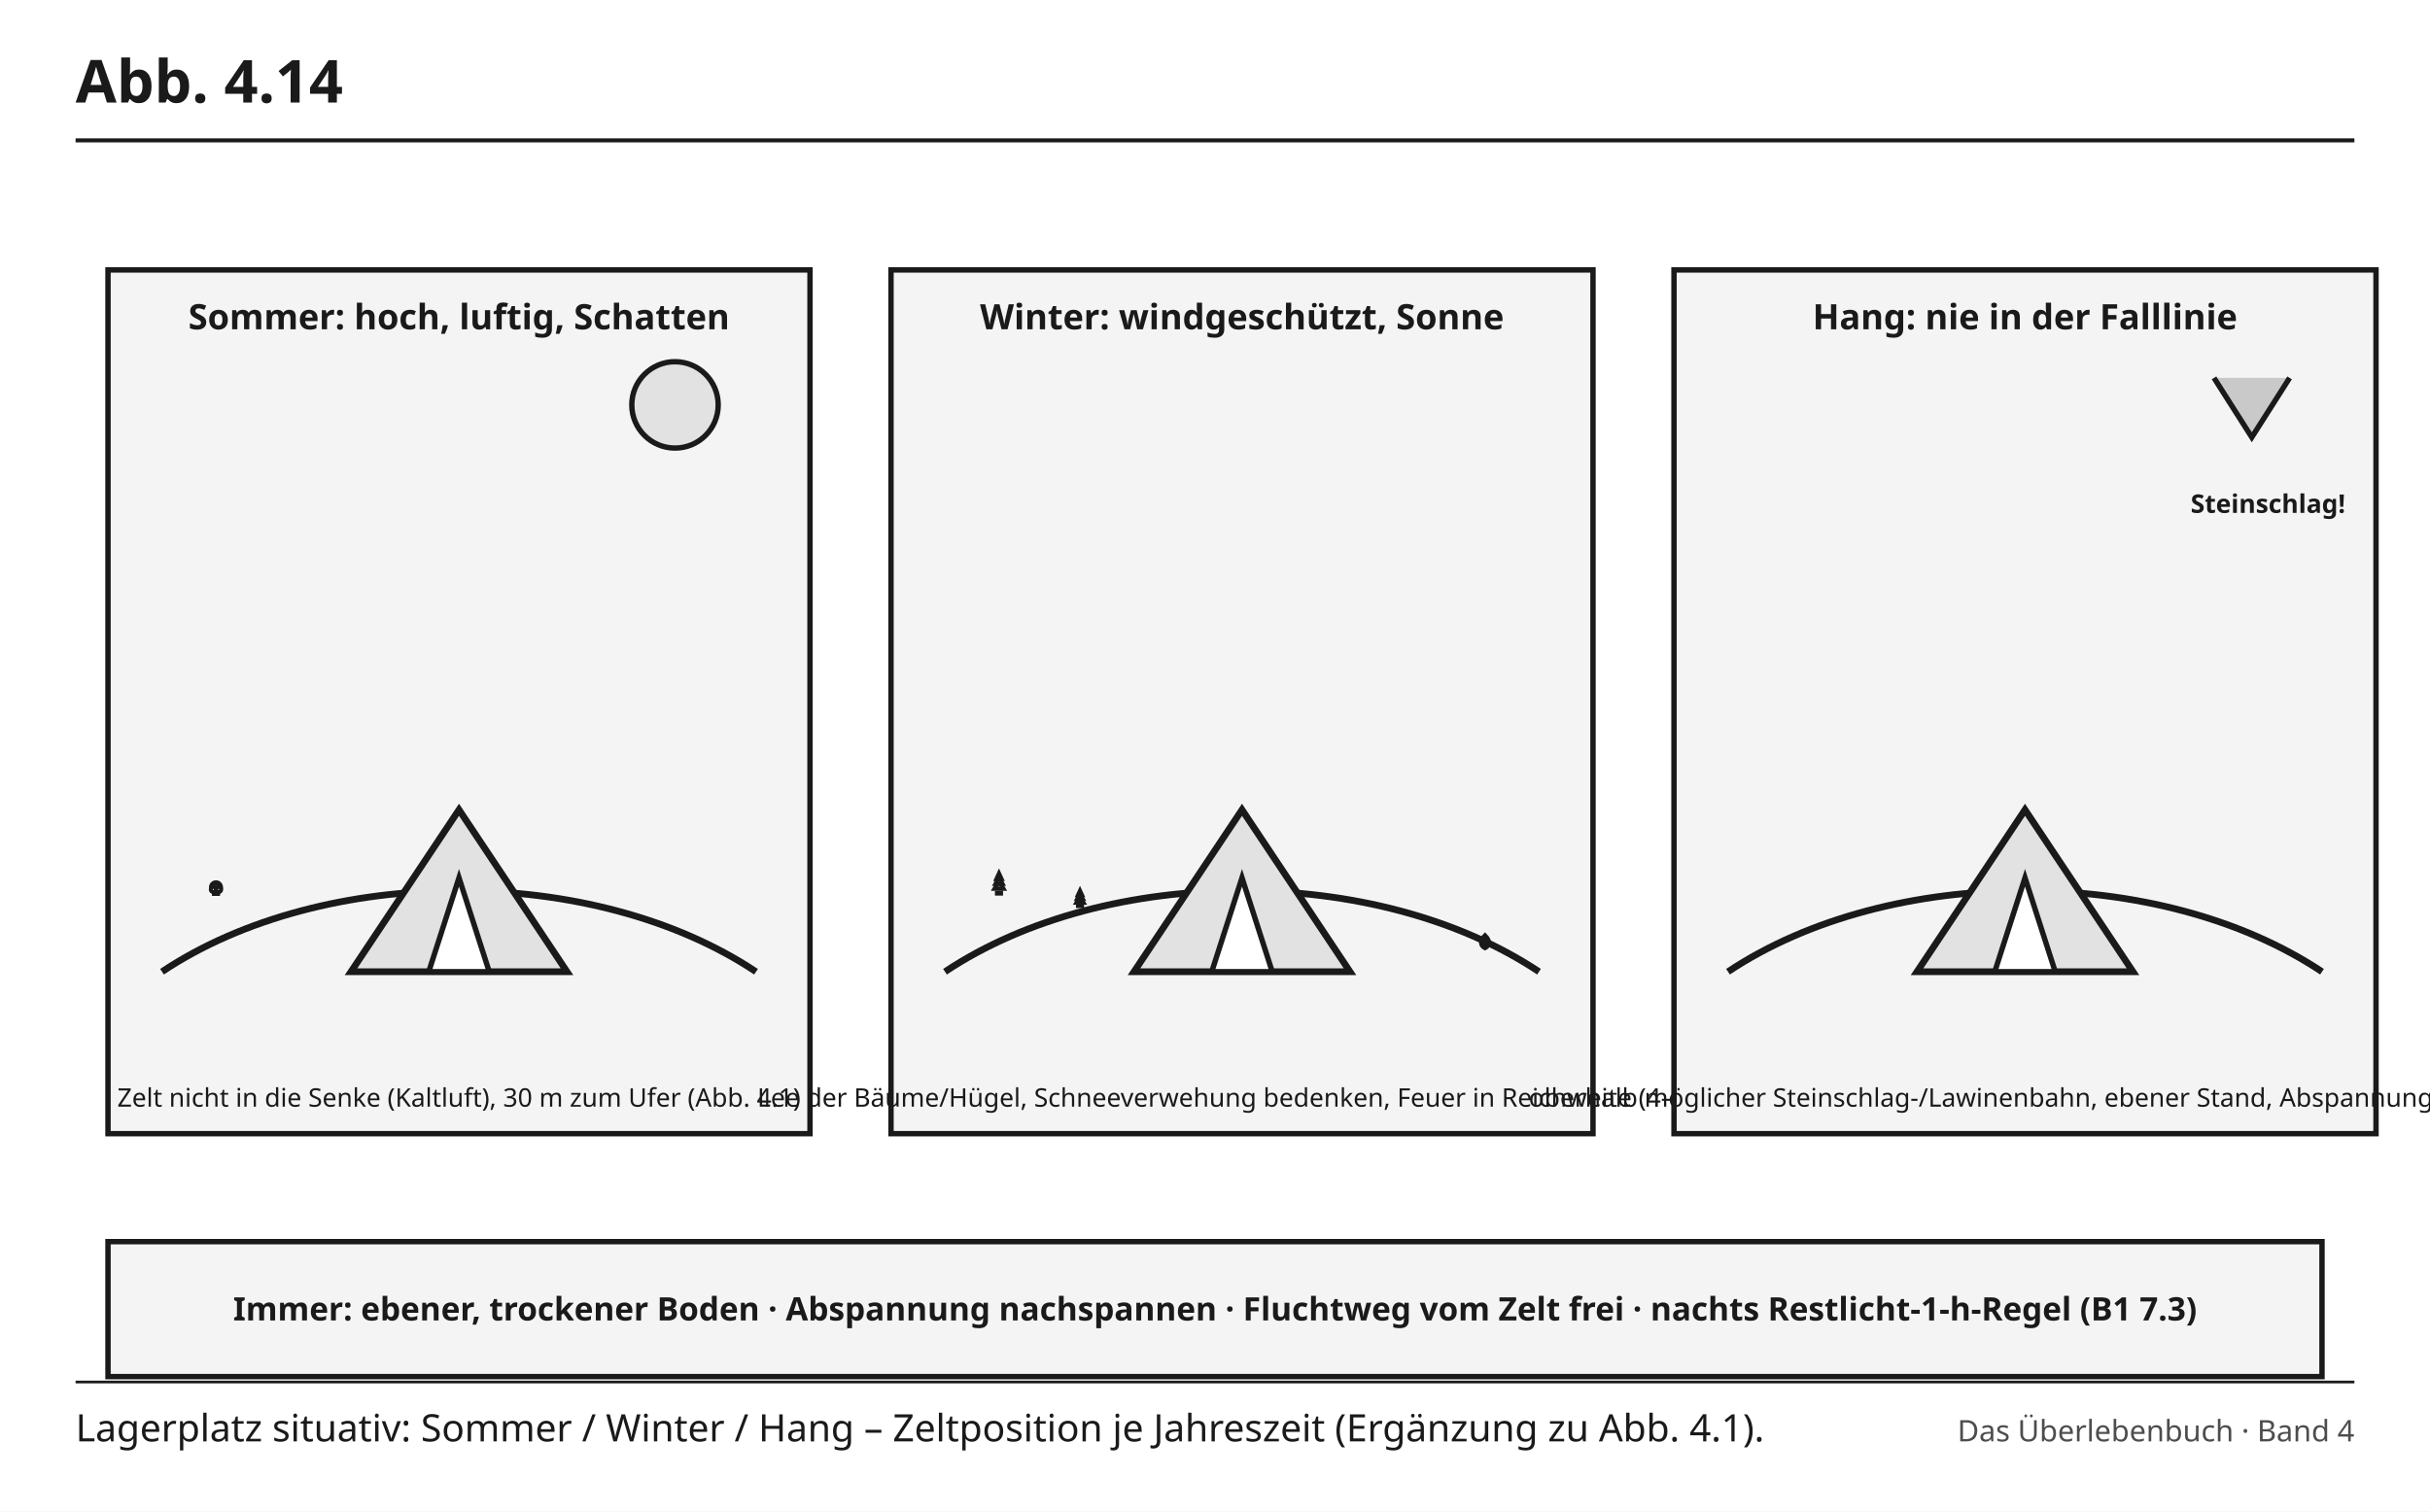
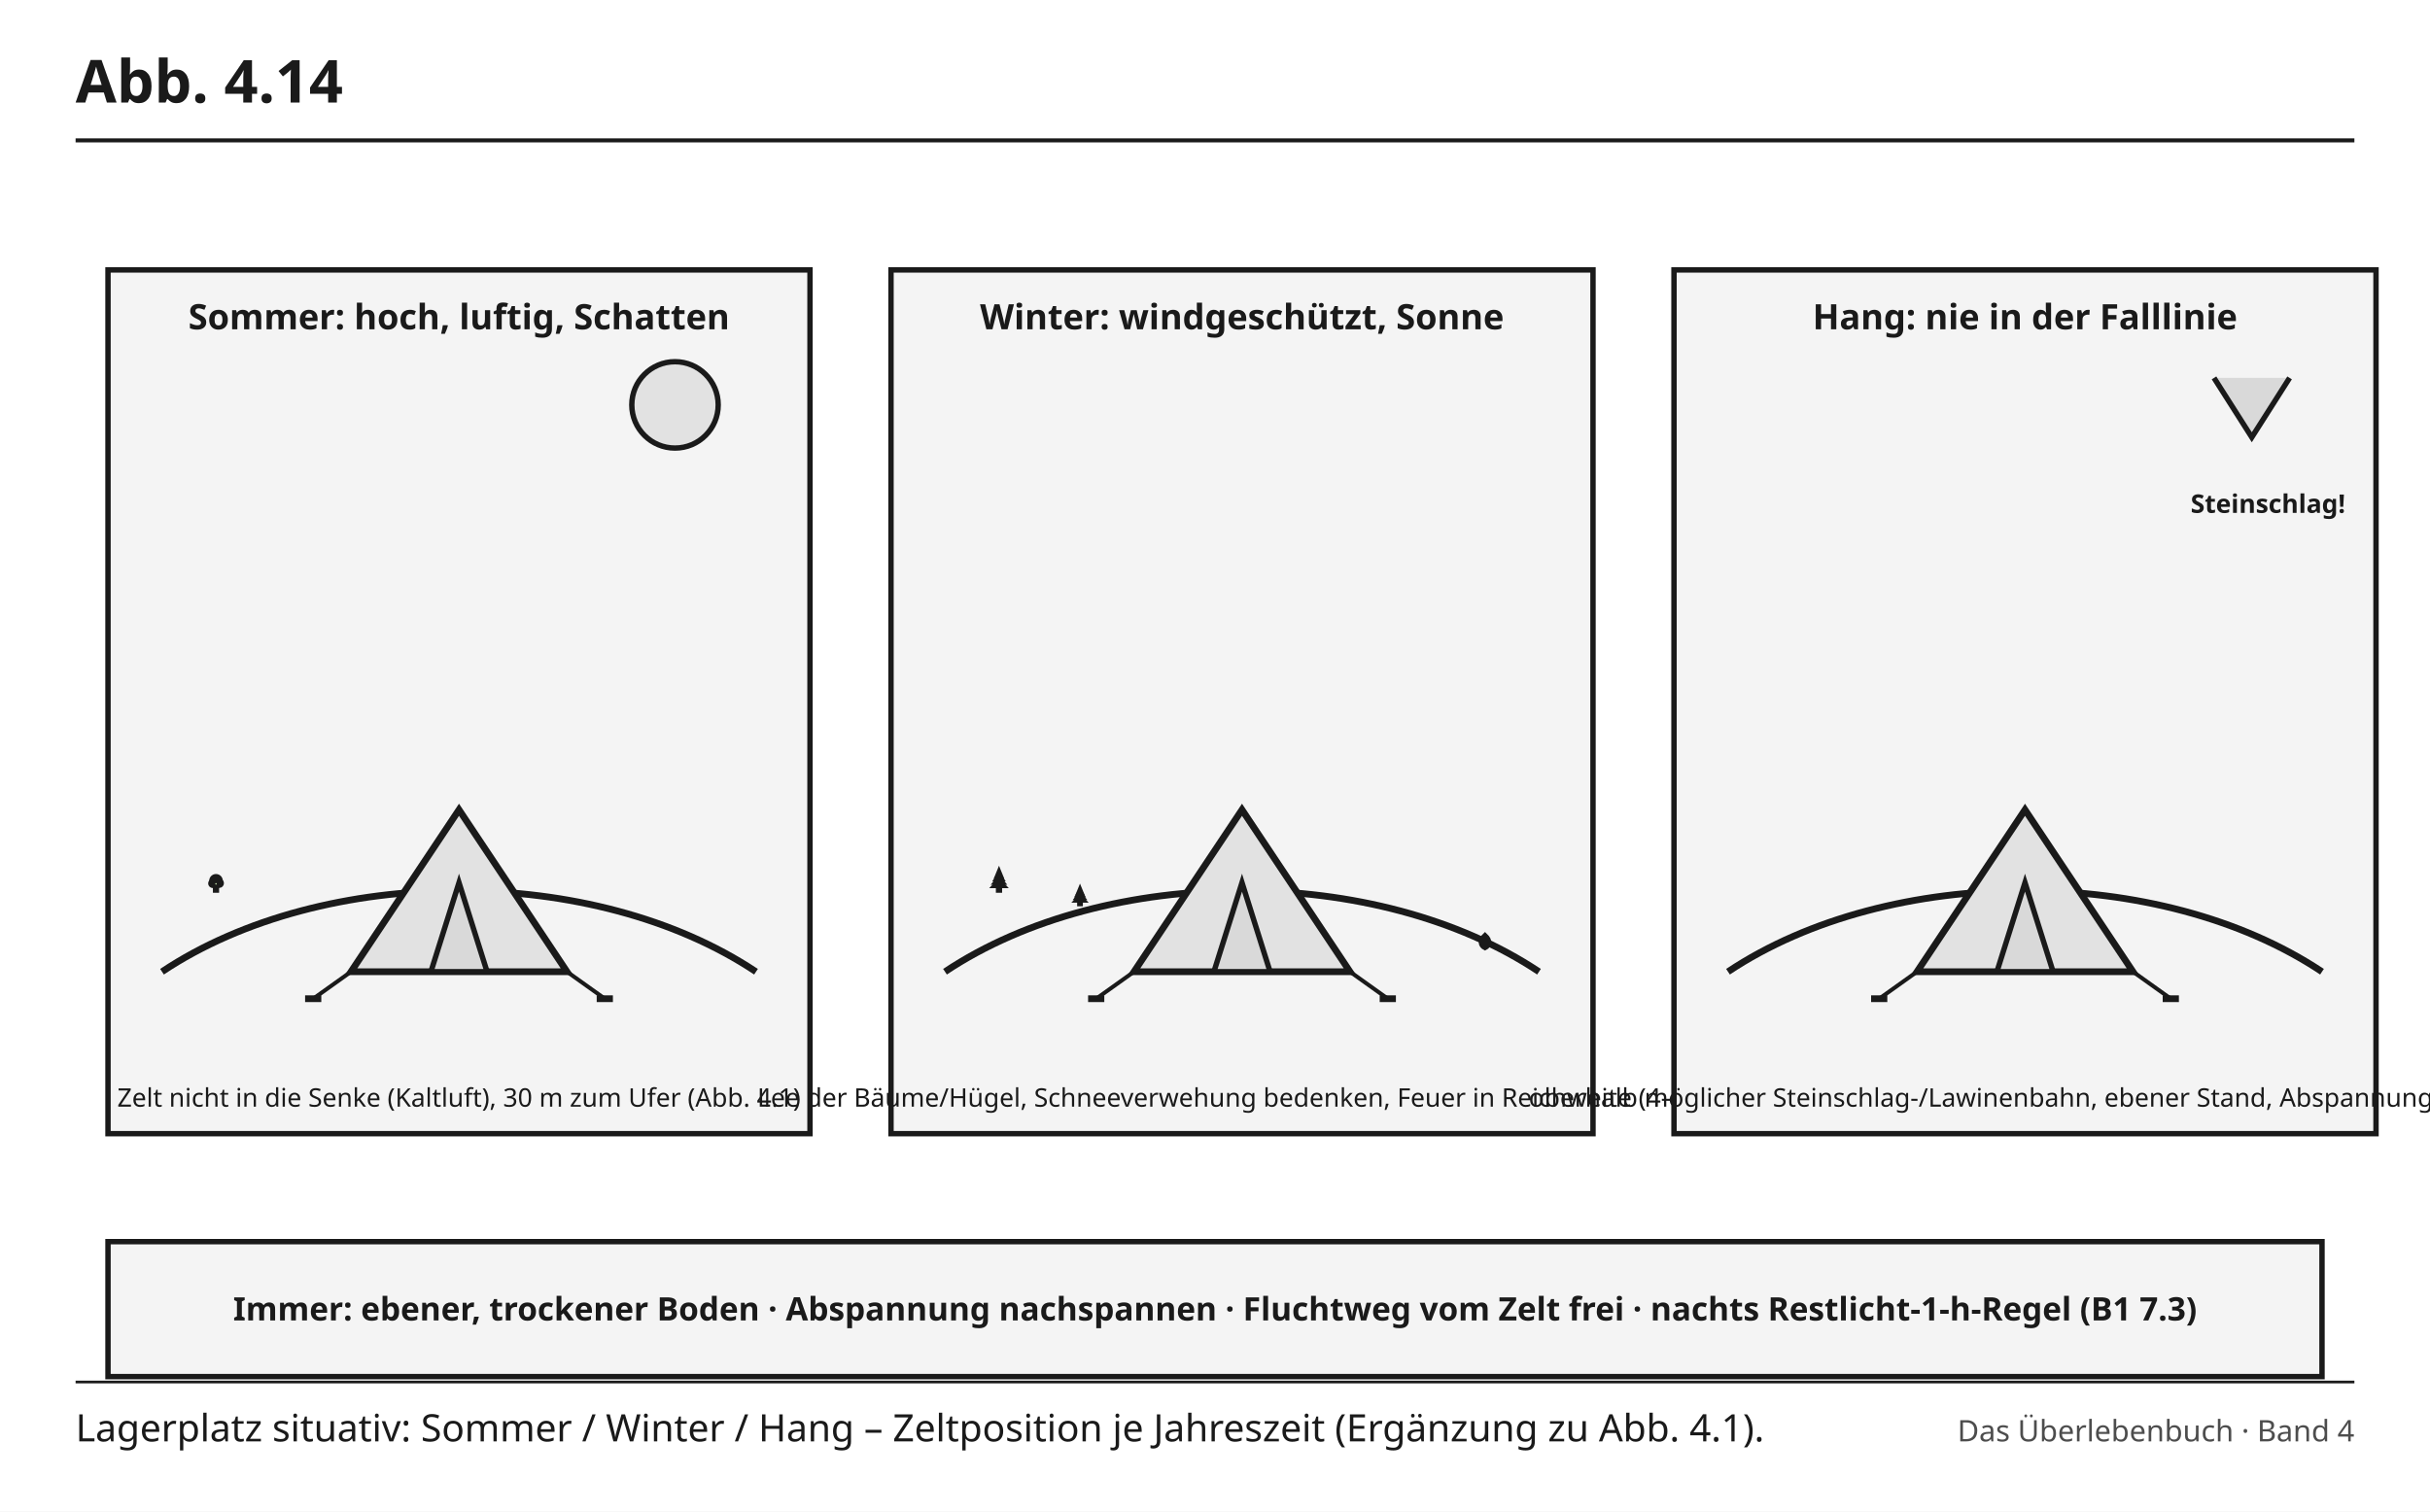
<svg xmlns="http://www.w3.org/2000/svg" viewBox="0 0 900 560" role="img" aria-label="Abb. 4.14 – Lagerplatz situativ: Sommer / Winter / Hang – Zeltposition je Jahreszeit (Ergänzung zu Abb. 4.1).">
  <defs>
    <marker id="ah" markerWidth="10" markerHeight="8" refX="9" refY="4" orient="auto">
      <path d="M0 0 L10 4 L0 8 z" fill="#1a1a1a" />
    </marker>
    <marker id="ahs" markerWidth="10" markerHeight="8" refX="1" refY="4" orient="auto">
      <path d="M10 0 L0 4 L10 8 z" fill="#1a1a1a" />
    </marker>
    <pattern id="hatch" width="8" height="8" patternTransform="rotate(45)" patternUnits="userSpaceOnUse">
-       <line x1="0" y1="0" x2="0" y2="8" stroke="#8c8c8c" stroke-width="1.6" />
+       <line x1="0" y1="0" x2="0" y2="8" stroke="#6e6e6e" stroke-width="1.6" />
    </pattern>
    <pattern id="cross" width="8" height="8" patternUnits="userSpaceOnUse">
-       <path d="M0 0 L8 8 M8 0 L0 8" stroke="#bfbfbf" stroke-width="1" />
+       <path d="M0 0 L8 8 M8 0 L0 8" stroke="#8a8a8a" stroke-width="1" />
    </pattern>
    <pattern id="dots" width="7" height="7" patternUnits="userSpaceOnUse">
-       <circle cx="2" cy="2" r="1.4" fill="#8c8c8c" />
+       <circle cx="2" cy="2" r="1.4" fill="#6e6e6e" />
+     </pattern>
+     <pattern id="wtr" width="24" height="12" patternUnits="userSpaceOnUse">
+       <rect width="24" height="12" fill="#a8cbe4" />
+       <path d="M0 8 q 6 -5 12 0 t 12 0" fill="none" stroke="#3f6f96" stroke-width="1.4" />
    </pattern>
  </defs>
  <rect x="0" y="0" width="900" height="560" fill="#ffffff" />
  <text x="28" y="38" font-family="sans-serif" font-size="22" text-anchor="start" font-weight="bold" fill="#1a1a1a">Abb. 4.14</text>
  <line x1="28" y1="52" x2="872" y2="52" stroke="#1a1a1a" stroke-width="1.5" />
  <rect x="40" y="100" width="260" height="320" fill="#f4f4f4" stroke="#1a1a1a" stroke-width="2" />
  <text x="170" y="122" font-family="sans-serif" font-size="13" text-anchor="middle" font-weight="bold" fill="#1a1a1a">Sommer: hoch, luftig, Schatten</text>
  <path d="M60 360 C 120 320 220 320 280 360" fill="none" stroke="#1a1a1a" stroke-width="2.5" />
  <polygon points="130,360 170,300 210,360" fill="#e2e2e2" stroke="#1a1a1a" stroke-width="2.5" />
-   <polygon points="158.8,360 170,325.2 181.2,360" fill="#ffffff" stroke="#1a1a1a" stroke-width="2" />
+   <polygon points="159.6,360 170,327 180.4,360" fill="#d9d9d9" stroke="#1a1a1a" stroke-width="2" />
+   <line x1="130" y1="360" x2="116" y2="370" stroke="#1a1a1a" stroke-width="1.5" />
+   <line x1="210" y1="360" x2="224" y2="370" stroke="#1a1a1a" stroke-width="1.5" />
+   <line x1="113" y1="370" x2="119" y2="370" stroke="#1a1a1a" stroke-width="2.5" />
+   <line x1="221" y1="370" x2="227" y2="370" stroke="#1a1a1a" stroke-width="2.5" />
  <circle cx="250" cy="150" r="16" fill="#e2e2e2" stroke="#1a1a1a" stroke-width="2" />
-   <line x1="80" y1="330" x2="80" y2="331.92" stroke="#1a1a1a" stroke-width="3" />
-   <circle cx="80" cy="328.72" r="1.6" fill="#e2e2e2" stroke="#1a1a1a" stroke-width="2" />
-   <circle cx="79.04" cy="329.52" r="0.96" fill="#f4f4f4" stroke="#1a1a1a" stroke-width="1.5" />
-   <circle cx="80.96" cy="329.52" r="0.96" fill="#f4f4f4" stroke="#1a1a1a" stroke-width="1.5" />
+   <rect x="79.6" y="328.08" width="0.8" height="1.92" fill="#c19a6b" stroke="#1a1a1a" stroke-width="1.5" />
+   <line x1="80" y1="328.08" x2="78.72" y2="327.12" stroke="#1a1a1a" stroke-width="2.5" />
+   <line x1="80" y1="328.08" x2="81.36" y2="326.96" stroke="#1a1a1a" stroke-width="2.5" />
+   <line x1="80" y1="328.08" x2="80.16" y2="326.64" stroke="#1a1a1a" stroke-width="2.5" />
+   <circle cx="80" cy="326.32" r="1.52" fill="#b5d1a0" stroke="#1a1a1a" stroke-width="2" />
+   <circle cx="78.8" cy="327.28" r="0.96" fill="#b5d1a0" stroke="#1a1a1a" stroke-width="1.5" />
+   <circle cx="81.2" cy="327.2" r="1" fill="#b5d1a0" stroke="#1a1a1a" stroke-width="1.5" />
+   <circle cx="80" cy="327.44" r="1.04" fill="#b5d1a0" stroke="#1a1a1a" stroke-width="1.5" />
  <text x="170" y="410" font-family="sans-serif" font-size="9.5" text-anchor="middle" font-weight="normal" fill="#1a1a1a">Zelt nicht in die Senke (Kaltluft), 30 m zum Ufer (Abb. 4.1)</text>
  <rect x="330" y="100" width="260" height="320" fill="#f4f4f4" stroke="#1a1a1a" stroke-width="2" />
  <text x="460" y="122" font-family="sans-serif" font-size="13" text-anchor="middle" font-weight="bold" fill="#1a1a1a">Winter: windgeschützt, Sonne</text>
  <path d="M350 360 C 410 320 510 320 570 360" fill="none" stroke="#1a1a1a" stroke-width="2.5" />
  <polygon points="420,360 460,300 500,360" fill="#e2e2e2" stroke="#1a1a1a" stroke-width="2.5" />
-   <polygon points="448.8,360 460,325.2 471.2,360" fill="#ffffff" stroke="#1a1a1a" stroke-width="2" />
-   <line x1="370" y1="330" x2="370" y2="331.8" stroke="#1a1a1a" stroke-width="3" />
-   <polygon points="370,326.4 368.29,329.28 371.71,329.28" fill="#7a7a7a" stroke="#1a1a1a" stroke-width="1.5" />
-   <polygon points="370,324.96 368.65,327.48 371.35,327.48" fill="#a6a6a6" stroke="#1a1a1a" stroke-width="1.5" />
-   <polygon points="370,323.52 369.01,325.68 370.99,325.68" fill="#c9c9c9" stroke="#1a1a1a" stroke-width="1.5" />
-   <line x1="400" y1="335" x2="400" y2="336.4" stroke="#1a1a1a" stroke-width="3" />
-   <polygon points="400,332.2 398.67,334.44 401.33,334.44" fill="#7a7a7a" stroke="#1a1a1a" stroke-width="1.5" />
-   <polygon points="400,331.08 398.95,333.04 401.05,333.04" fill="#a6a6a6" stroke="#1a1a1a" stroke-width="1.5" />
-   <polygon points="400,329.96 399.23,331.64 400.77,331.64" fill="#c9c9c9" stroke="#1a1a1a" stroke-width="1.5" />
-   <path d="M550 346.8 C 551.92 348.72 551.36 350.32 550 351.04 C 548.64 350.32 548.08 348.72 550 346.8 Z" fill="#c9c9c9" stroke="#1a1a1a" stroke-width="2" />
-   <path d="M550 348.72 C 550.8 349.68 550.56 350.48 550 350.8 C 549.44 350.48 549.2 349.68 550 348.72 Z" fill="#f4f4f4" stroke="#1a1a1a" stroke-width="1.5" />
+   <polygon points="449.6,360 460,327 470.4,360" fill="#d9d9d9" stroke="#1a1a1a" stroke-width="2" />
+   <line x1="420" y1="360" x2="406" y2="370" stroke="#1a1a1a" stroke-width="1.5" />
+   <line x1="500" y1="360" x2="514" y2="370" stroke="#1a1a1a" stroke-width="1.5" />
+   <line x1="403" y1="370" x2="409" y2="370" stroke="#1a1a1a" stroke-width="2.5" />
+   <line x1="511" y1="370" x2="517" y2="370" stroke="#1a1a1a" stroke-width="2.5" />
+   <rect x="369.595" y="328.02" width="0.81" height="1.98" fill="#c19a6b" stroke="#1a1a1a" stroke-width="1.5" />
+   <line x1="369.82" y1="328.56" x2="370.225" y2="328.56" stroke="#1a1a1a" stroke-width="1" />
+   <line x1="369.775" y1="329.28" x2="370.18" y2="329.28" stroke="#1a1a1a" stroke-width="1" />
+   <polygon points="370,326.31 368.11,328.29 371.89,328.29" fill="#b5d1a0" stroke="#1a1a1a" stroke-width="1.5" />
+   <line x1="368.961" y1="328.29" x2="368.488" y2="328.515" stroke="#1a1a1a" stroke-width="1.2" />
+   <line x1="371.039" y1="328.29" x2="371.512" y2="328.515" stroke="#1a1a1a" stroke-width="1.2" />
+   <polygon points="370,325.05 368.47,327.03 371.53,327.03" fill="#b5d1a0" stroke="#1a1a1a" stroke-width="1.5" />
+   <line x1="369.159" y1="327.03" x2="368.776" y2="327.255" stroke="#1a1a1a" stroke-width="1.2" />
+   <line x1="370.841" y1="327.03" x2="371.224" y2="327.255" stroke="#1a1a1a" stroke-width="1.2" />
+   <polygon points="370,323.79 368.83,325.77 371.17,325.77" fill="#b5d1a0" stroke="#1a1a1a" stroke-width="1.5" />
+   <line x1="369.356" y1="325.77" x2="369.064" y2="325.995" stroke="#1a1a1a" stroke-width="1.2" />
+   <line x1="370.644" y1="325.77" x2="370.936" y2="325.995" stroke="#1a1a1a" stroke-width="1.2" />
+   <polygon points="370,322.71 369.19,324.69 370.81,324.69" fill="#b5d1a0" stroke="#1a1a1a" stroke-width="1.5" />
+   <line x1="369.555" y1="324.69" x2="369.352" y2="324.915" stroke="#1a1a1a" stroke-width="1.2" />
+   <line x1="370.445" y1="324.69" x2="370.648" y2="324.915" stroke="#1a1a1a" stroke-width="1.2" />
+   <rect x="399.685" y="333.46" width="0.63" height="1.54" fill="#c19a6b" stroke="#1a1a1a" stroke-width="1.5" />
+   <line x1="399.86" y1="333.88" x2="400.175" y2="333.88" stroke="#1a1a1a" stroke-width="1" />
+   <line x1="399.825" y1="334.44" x2="400.14" y2="334.44" stroke="#1a1a1a" stroke-width="1" />
+   <polygon points="400,332.13 398.53,333.67 401.47,333.67" fill="#b5d1a0" stroke="#1a1a1a" stroke-width="1.5" />
+   <line x1="399.192" y1="333.67" x2="398.824" y2="333.845" stroke="#1a1a1a" stroke-width="1.2" />
+   <line x1="400.808" y1="333.67" x2="401.176" y2="333.845" stroke="#1a1a1a" stroke-width="1.2" />
+   <polygon points="400,331.15 398.81,332.69 401.19,332.69" fill="#b5d1a0" stroke="#1a1a1a" stroke-width="1.5" />
+   <line x1="399.346" y1="332.69" x2="399.048" y2="332.865" stroke="#1a1a1a" stroke-width="1.2" />
+   <line x1="400.654" y1="332.69" x2="400.952" y2="332.865" stroke="#1a1a1a" stroke-width="1.2" />
+   <polygon points="400,330.17 399.09,331.71 400.91,331.71" fill="#b5d1a0" stroke="#1a1a1a" stroke-width="1.5" />
+   <line x1="399.5" y1="331.71" x2="399.272" y2="331.885" stroke="#1a1a1a" stroke-width="1.2" />
+   <line x1="400.5" y1="331.71" x2="400.728" y2="331.885" stroke="#1a1a1a" stroke-width="1.2" />
+   <polygon points="400,329.33 399.37,330.87 400.63,330.87" fill="#b5d1a0" stroke="#1a1a1a" stroke-width="1.5" />
+   <line x1="399.654" y1="330.87" x2="399.496" y2="331.045" stroke="#1a1a1a" stroke-width="1.2" />
+   <line x1="400.346" y1="330.87" x2="400.504" y2="331.045" stroke="#1a1a1a" stroke-width="1.2" />
+   <path d="M550 346.64 C 552.08 348.56 551.44 350.32 550 351.04 C 548.56 350.32 547.92 348.56 550 346.64 Z" fill="#e07b39" stroke="#1a1a1a" stroke-width="2" />
+   <path d="M550 348.56 C 550.88 349.6 550.64 350.48 550 350.8 C 549.36 350.48 549.12 349.6 550 348.56 Z" fill="#f6e3d3" stroke="#1a1a1a" stroke-width="1.5" />
  <text x="460" y="410" font-family="sans-serif" font-size="9.5" text-anchor="middle" font-weight="normal" fill="#1a1a1a">Lee der Bäume/Hügel, Schneeverwehung bedenken, Feuer in Reichweite (4–6 m)</text>
  <rect x="620" y="100" width="260" height="320" fill="#f4f4f4" stroke="#1a1a1a" stroke-width="2" />
  <text x="750" y="122" font-family="sans-serif" font-size="13" text-anchor="middle" font-weight="bold" fill="#1a1a1a">Hang: nie in der Falllinie</text>
  <path d="M640 360 C 700 320 800 320 860 360" fill="none" stroke="#1a1a1a" stroke-width="2.5" />
  <polygon points="710,360 750,300 790,360" fill="#e2e2e2" stroke="#1a1a1a" stroke-width="2.5" />
-   <polygon points="738.8,360 750,325.2 761.2,360" fill="#ffffff" stroke="#1a1a1a" stroke-width="2" />
-   <path d="M820 140 l 14 22 l 14 -22" fill="#c9c9c9" stroke="#1a1a1a" stroke-width="2" />
+   <polygon points="739.6,360 750,327 760.4,360" fill="#d9d9d9" stroke="#1a1a1a" stroke-width="2" />
+   <line x1="710" y1="360" x2="696" y2="370" stroke="#1a1a1a" stroke-width="1.5" />
+   <line x1="790" y1="360" x2="804" y2="370" stroke="#1a1a1a" stroke-width="1.5" />
+   <line x1="693" y1="370" x2="699" y2="370" stroke="#1a1a1a" stroke-width="2.5" />
+   <line x1="801" y1="370" x2="807" y2="370" stroke="#1a1a1a" stroke-width="2.5" />
+   <path d="M820 140 l 14 22 l 14 -22" fill="#d9d9d9" stroke="#1a1a1a" stroke-width="2" />
  <text x="840" y="190" font-family="sans-serif" font-size="9.5" text-anchor="middle" font-weight="bold" fill="#1a1a1a">Steinschlag!</text>
  <text x="750" y="410" font-family="sans-serif" font-size="9.5" text-anchor="middle" font-weight="normal" fill="#1a1a1a">oberhalb möglicher Steinschlag-/Lawinenbahn, ebener Stand, Abspannung prüfen</text>
  <rect x="40" y="460" width="820" height="50" fill="#f4f4f4" stroke="#1a1a1a" stroke-width="2" />
  <text x="450" y="489.2" font-family="sans-serif" font-size="12" text-anchor="middle" font-weight="bold" fill="#1a1a1a">Immer: ebener, trockener Boden · Abspannung nachspannen · Fluchtweg vom Zelt frei · nachts Restlicht-1-h-Regel (B1 7.3)</text>
  <line x1="28" y1="512" x2="872" y2="512" stroke="#1a1a1a" stroke-width="1" />
  <text x="28" y="534" font-family="sans-serif" font-size="14" text-anchor="start" font-weight="normal" fill="#1a1a1a">Lagerplatz situativ: Sommer / Winter / Hang – Zeltposition je Jahreszeit (Ergänzung zu Abb. 4.1).</text>
  <text x="872" y="534" font-family="sans-serif" font-size="11" text-anchor="end" font-weight="normal" fill="#4d4d4d">Das Überlebenbuch · Band 4</text>
</svg>
